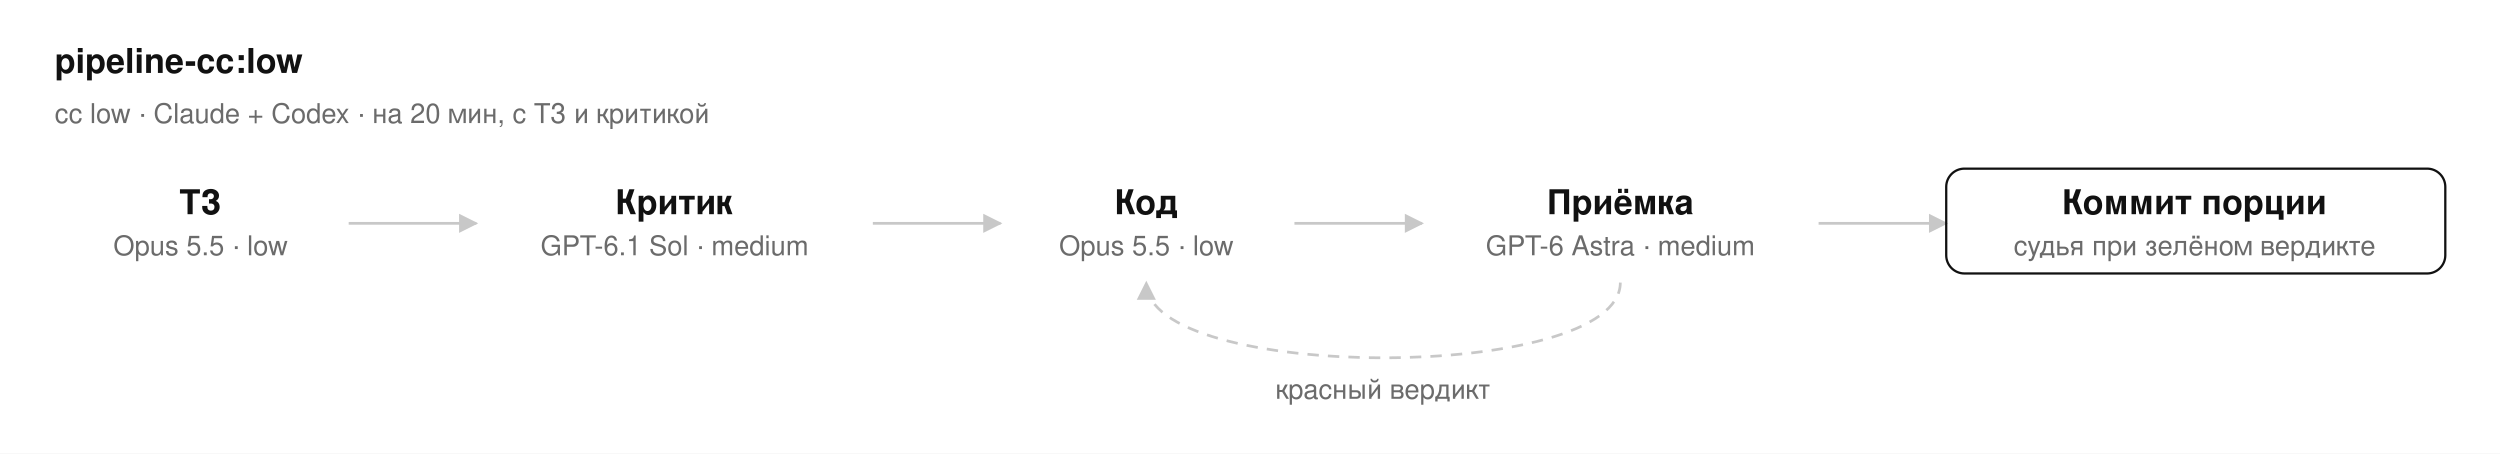
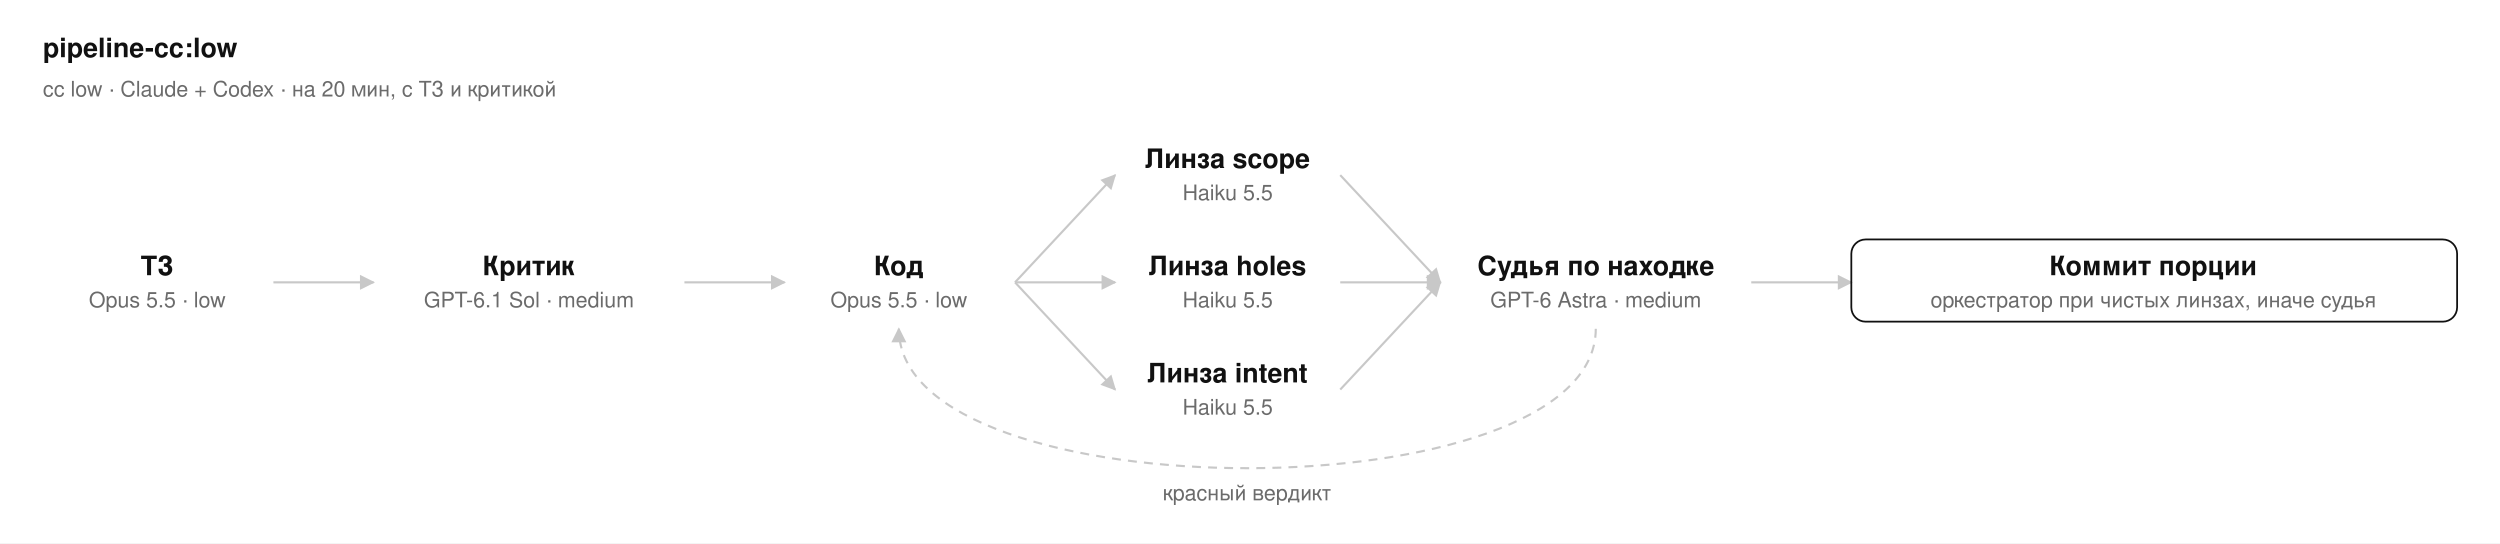
- <svg xmlns="http://www.w3.org/2000/svg" width="1097" height="199" viewBox="0 0 1097 199" font-family="-apple-system, 'Segoe UI', Helvetica, Arial, sans-serif">
+ <svg xmlns="http://www.w3.org/2000/svg" width="1399" height="304" viewBox="0 0 1399 304" font-family="-apple-system, 'Segoe UI', Helvetica, Arial, sans-serif">
  <defs>
    <marker id="arrow" viewBox="0 0 10 10" refX="9" refY="5" markerWidth="7" markerHeight="7" orient="auto-start-reverse">
      <path d="M0 0L10 5L0 10z" fill="#c8c8c8" />
    </marker>
  </defs>
  <rect width="100%" height="100%" fill="#fff" />
  <text x="24" y="32" text-anchor="start" font-size="15" font-weight="700" fill="#111">pipeline-cc:low</text>
  <text x="24" y="54" text-anchor="start" font-size="12" fill="#6b6b6b">cc low · Claude + Codex · на 20 мин, с ТЗ и критикой</text>
-   <line x1="153" y1="98" x2="209" y2="98" stroke="#c8c8c8" stroke-width="1.2" marker-end="url(#arrow)" />
-   <line x1="383" y1="98" x2="439" y2="98" stroke="#c8c8c8" stroke-width="1.2" marker-end="url(#arrow)" />
-   <line x1="568" y1="98" x2="624" y2="98" stroke="#c8c8c8" stroke-width="1.2" marker-end="url(#arrow)" />
-   <line x1="798" y1="98" x2="854" y2="98" stroke="#c8c8c8" stroke-width="1.2" marker-end="url(#arrow)" />
-   <text x="88" y="94" text-anchor="middle" font-size="15" font-weight="700" fill="#111">ТЗ</text>
-   <text x="88" y="112" text-anchor="middle" font-size="12" fill="#6b6b6b">Opus 5.5 · low</text>
-   <text x="296" y="94" text-anchor="middle" font-size="15" font-weight="700" fill="#111">Критик</text>
-   <text x="296" y="112" text-anchor="middle" font-size="12" fill="#6b6b6b">GPT-6.1 Sol · medium</text>
-   <text x="503" y="94" text-anchor="middle" font-size="15" font-weight="700" fill="#111">Код</text>
-   <text x="503" y="112" text-anchor="middle" font-size="12" fill="#6b6b6b">Opus 5.5 · low</text>
-   <text x="711" y="94" text-anchor="middle" font-size="15" font-weight="700" fill="#111">Приёмка</text>
-   <text x="711" y="112" text-anchor="middle" font-size="12" fill="#6b6b6b">GPT-6 Astra · medium</text>
-   <rect x="854" y="74" width="219" height="46" rx="8" fill="none" stroke="#111" stroke-width="1" />
-   <text x="963" y="94" text-anchor="middle" font-size="15" font-weight="700" fill="#111">Коммит порции</text>
-   <text x="963" y="112" text-anchor="middle" font-size="12" fill="#6b6b6b">судья при зелёном вердикте</text>
-   <path d="M711 124 C711 168 503 168 503 124" fill="none" stroke="#c8c8c8" stroke-width="1.2" stroke-dasharray="5 4" marker-end="url(#arrow)" />
-   <text x="607" y="175" text-anchor="middle" font-size="12" fill="#6b6b6b">красный вердикт</text>
+   <line x1="153" y1="158" x2="209" y2="158" stroke="#c8c8c8" stroke-width="1.2" marker-end="url(#arrow)" />
+   <line x1="383" y1="158" x2="439" y2="158" stroke="#c8c8c8" stroke-width="1.2" marker-end="url(#arrow)" />
+   <line x1="568" y1="158" x2="624" y2="98" stroke="#c8c8c8" stroke-width="1.2" marker-end="url(#arrow)" />
+   <line x1="568" y1="158" x2="624" y2="158" stroke="#c8c8c8" stroke-width="1.2" marker-end="url(#arrow)" />
+   <line x1="568" y1="158" x2="624" y2="218" stroke="#c8c8c8" stroke-width="1.2" marker-end="url(#arrow)" />
+   <line x1="750" y1="98" x2="806" y2="158" stroke="#c8c8c8" stroke-width="1.2" marker-end="url(#arrow)" />
+   <line x1="750" y1="158" x2="806" y2="158" stroke="#c8c8c8" stroke-width="1.2" marker-end="url(#arrow)" />
+   <line x1="750" y1="218" x2="806" y2="158" stroke="#c8c8c8" stroke-width="1.2" marker-end="url(#arrow)" />
+   <line x1="980" y1="158" x2="1036" y2="158" stroke="#c8c8c8" stroke-width="1.2" marker-end="url(#arrow)" />
+   <text x="88" y="154" text-anchor="middle" font-size="15" font-weight="700" fill="#111">ТЗ</text>
+   <text x="88" y="172" text-anchor="middle" font-size="12" fill="#6b6b6b">Opus 5.5 · low</text>
+   <text x="296" y="154" text-anchor="middle" font-size="15" font-weight="700" fill="#111">Критик</text>
+   <text x="296" y="172" text-anchor="middle" font-size="12" fill="#6b6b6b">GPT-6.1 Sol · medium</text>
+   <text x="503" y="154" text-anchor="middle" font-size="15" font-weight="700" fill="#111">Код</text>
+   <text x="503" y="172" text-anchor="middle" font-size="12" fill="#6b6b6b">Opus 5.5 · low</text>
+   <text x="687" y="94" text-anchor="middle" font-size="15" font-weight="700" fill="#111">Линза scope</text>
+   <text x="687" y="112" text-anchor="middle" font-size="12" fill="#6b6b6b">Haiku 5.5</text>
+   <text x="687" y="154" text-anchor="middle" font-size="15" font-weight="700" fill="#111">Линза holes</text>
+   <text x="687" y="172" text-anchor="middle" font-size="12" fill="#6b6b6b">Haiku 5.5</text>
+   <text x="687" y="214" text-anchor="middle" font-size="15" font-weight="700" fill="#111">Линза intent</text>
+   <text x="687" y="232" text-anchor="middle" font-size="12" fill="#6b6b6b">Haiku 5.5</text>
+   <text x="893" y="154" text-anchor="middle" font-size="15" font-weight="700" fill="#111">Судья по находке</text>
+   <text x="893" y="172" text-anchor="middle" font-size="12" fill="#6b6b6b">GPT-6 Astra · medium</text>
+   <rect x="1036" y="134" width="339" height="46" rx="8" fill="none" stroke="#111" stroke-width="1" />
+   <text x="1205" y="154" text-anchor="middle" font-size="15" font-weight="700" fill="#111">Коммит порции</text>
+   <text x="1205" y="172" text-anchor="middle" font-size="12" fill="#6b6b6b">оркестратор при чистых линзах, иначе судья</text>
+   <path d="M893 184 C893 288 503 288 503 184" fill="none" stroke="#c8c8c8" stroke-width="1.2" stroke-dasharray="5 4" marker-end="url(#arrow)" />
+   <text x="698" y="280" text-anchor="middle" font-size="12" fill="#6b6b6b">красный вердикт</text>
</svg>
